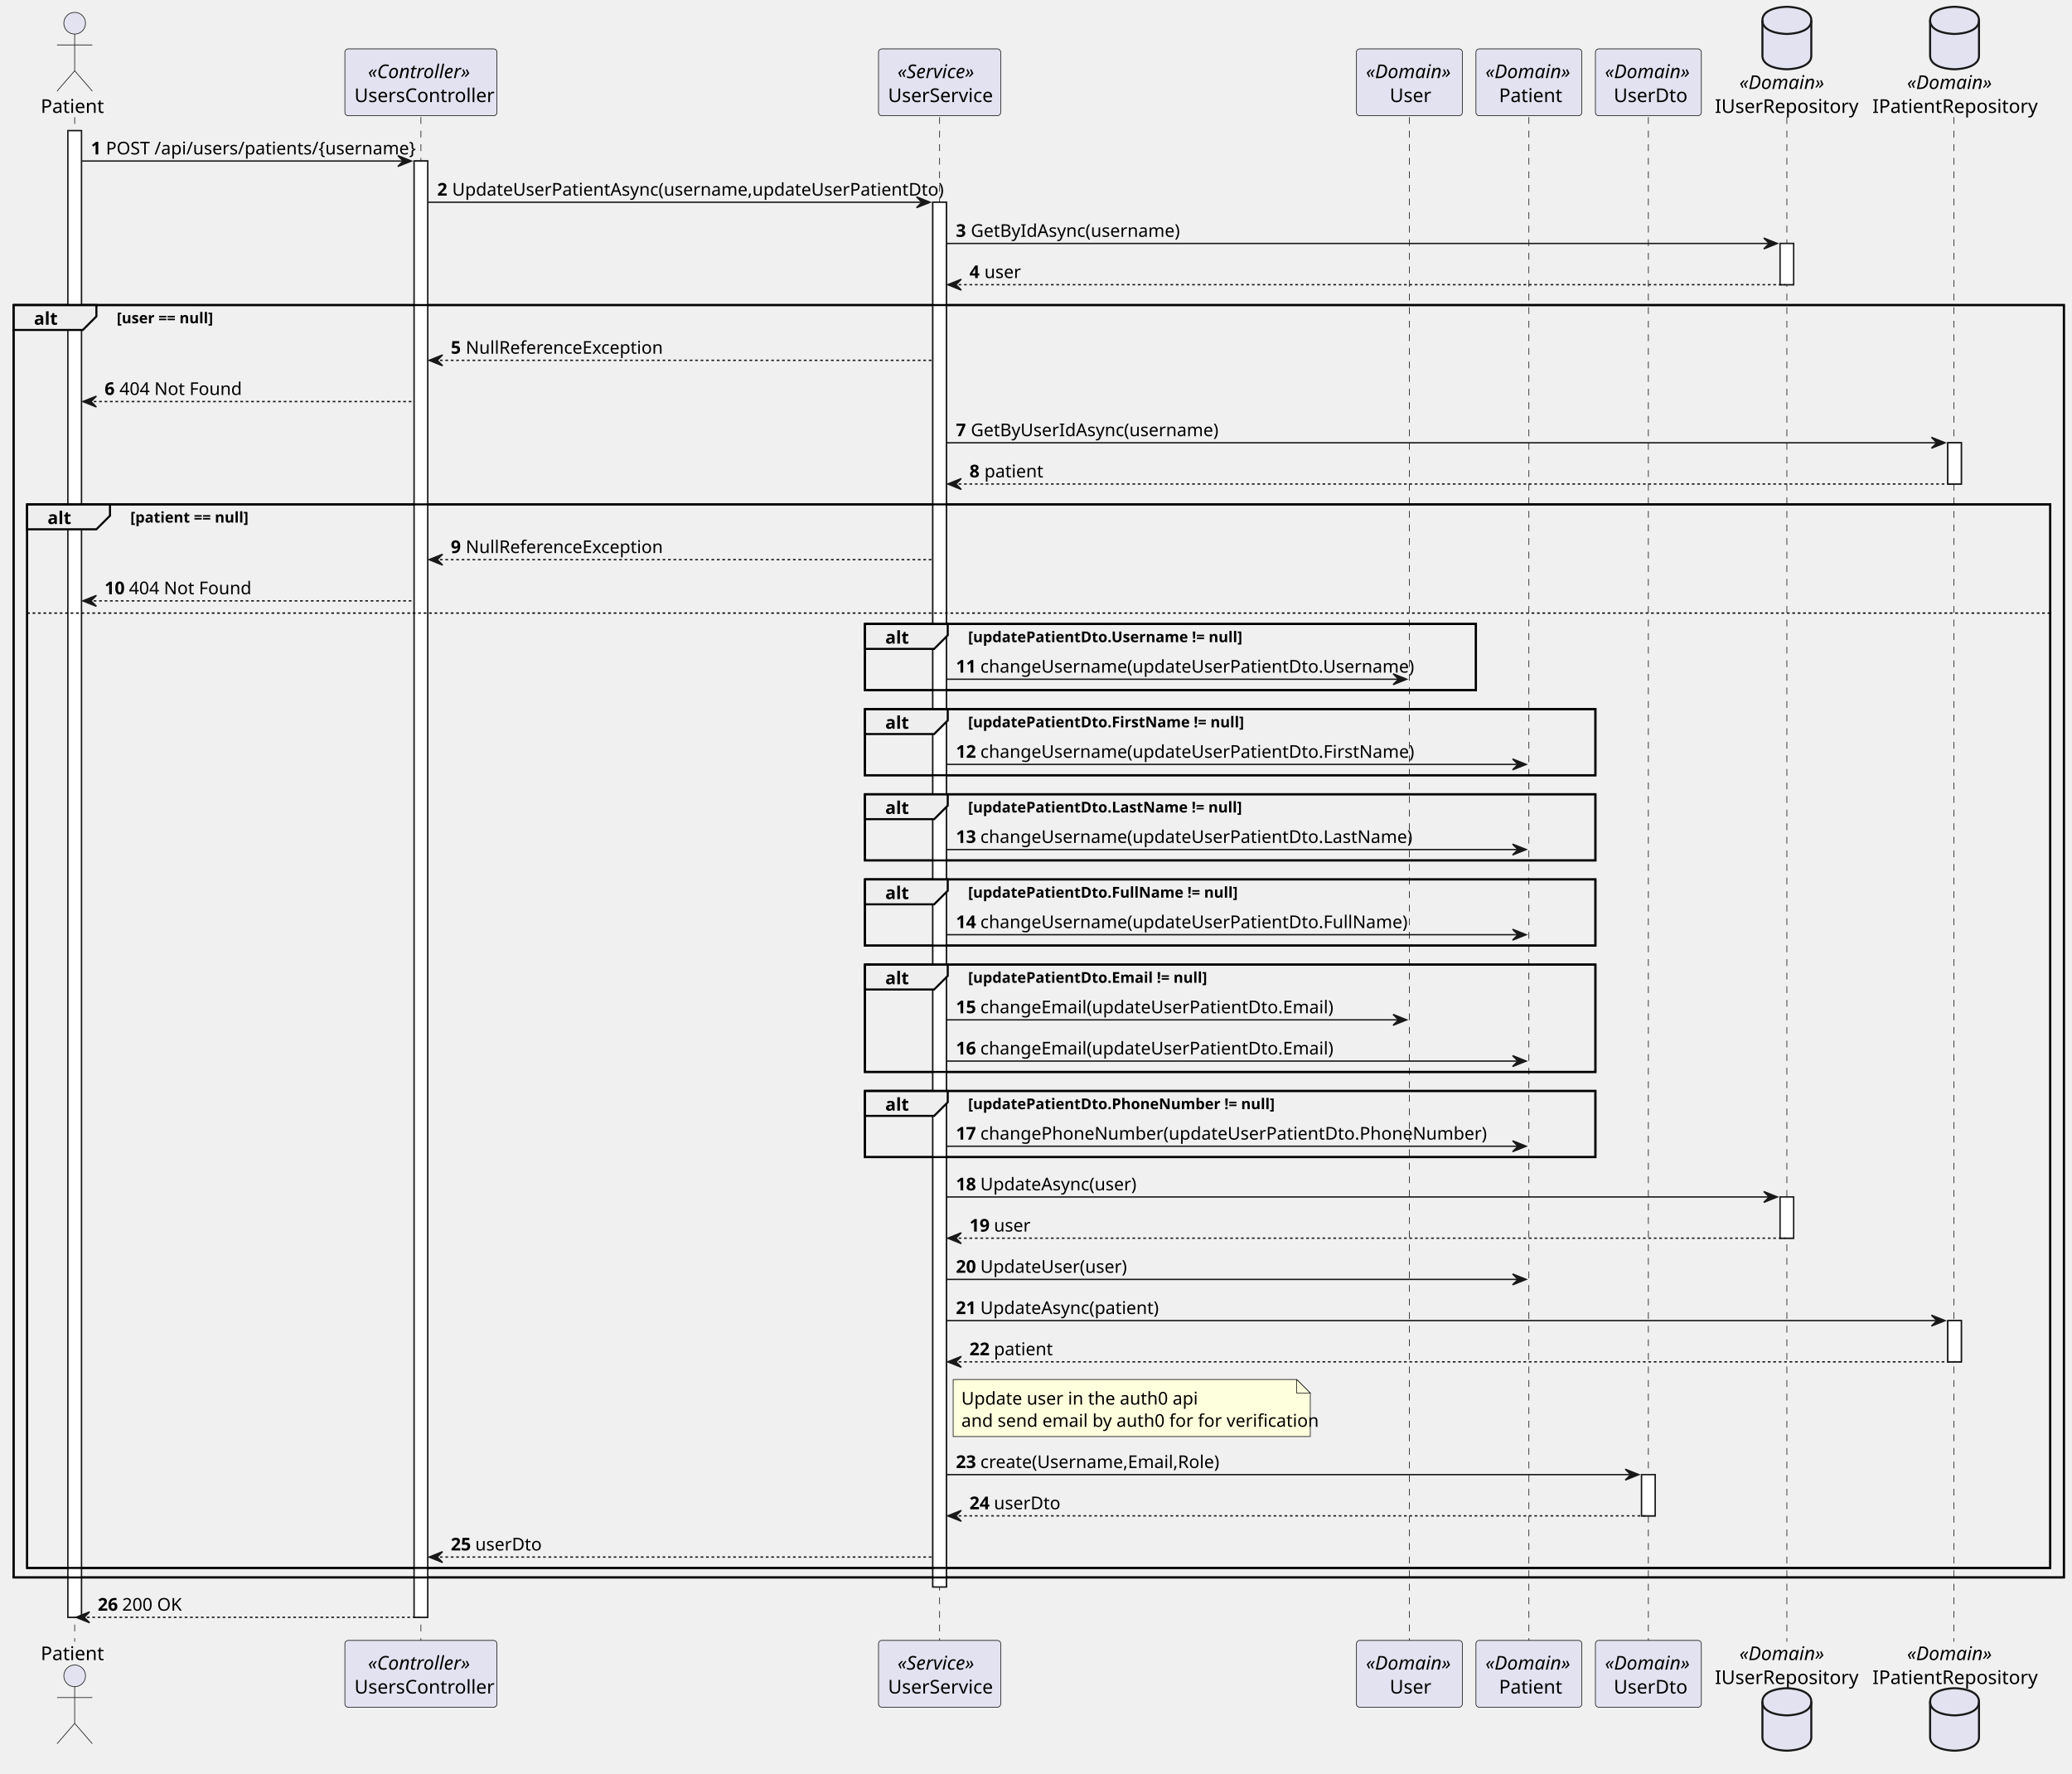
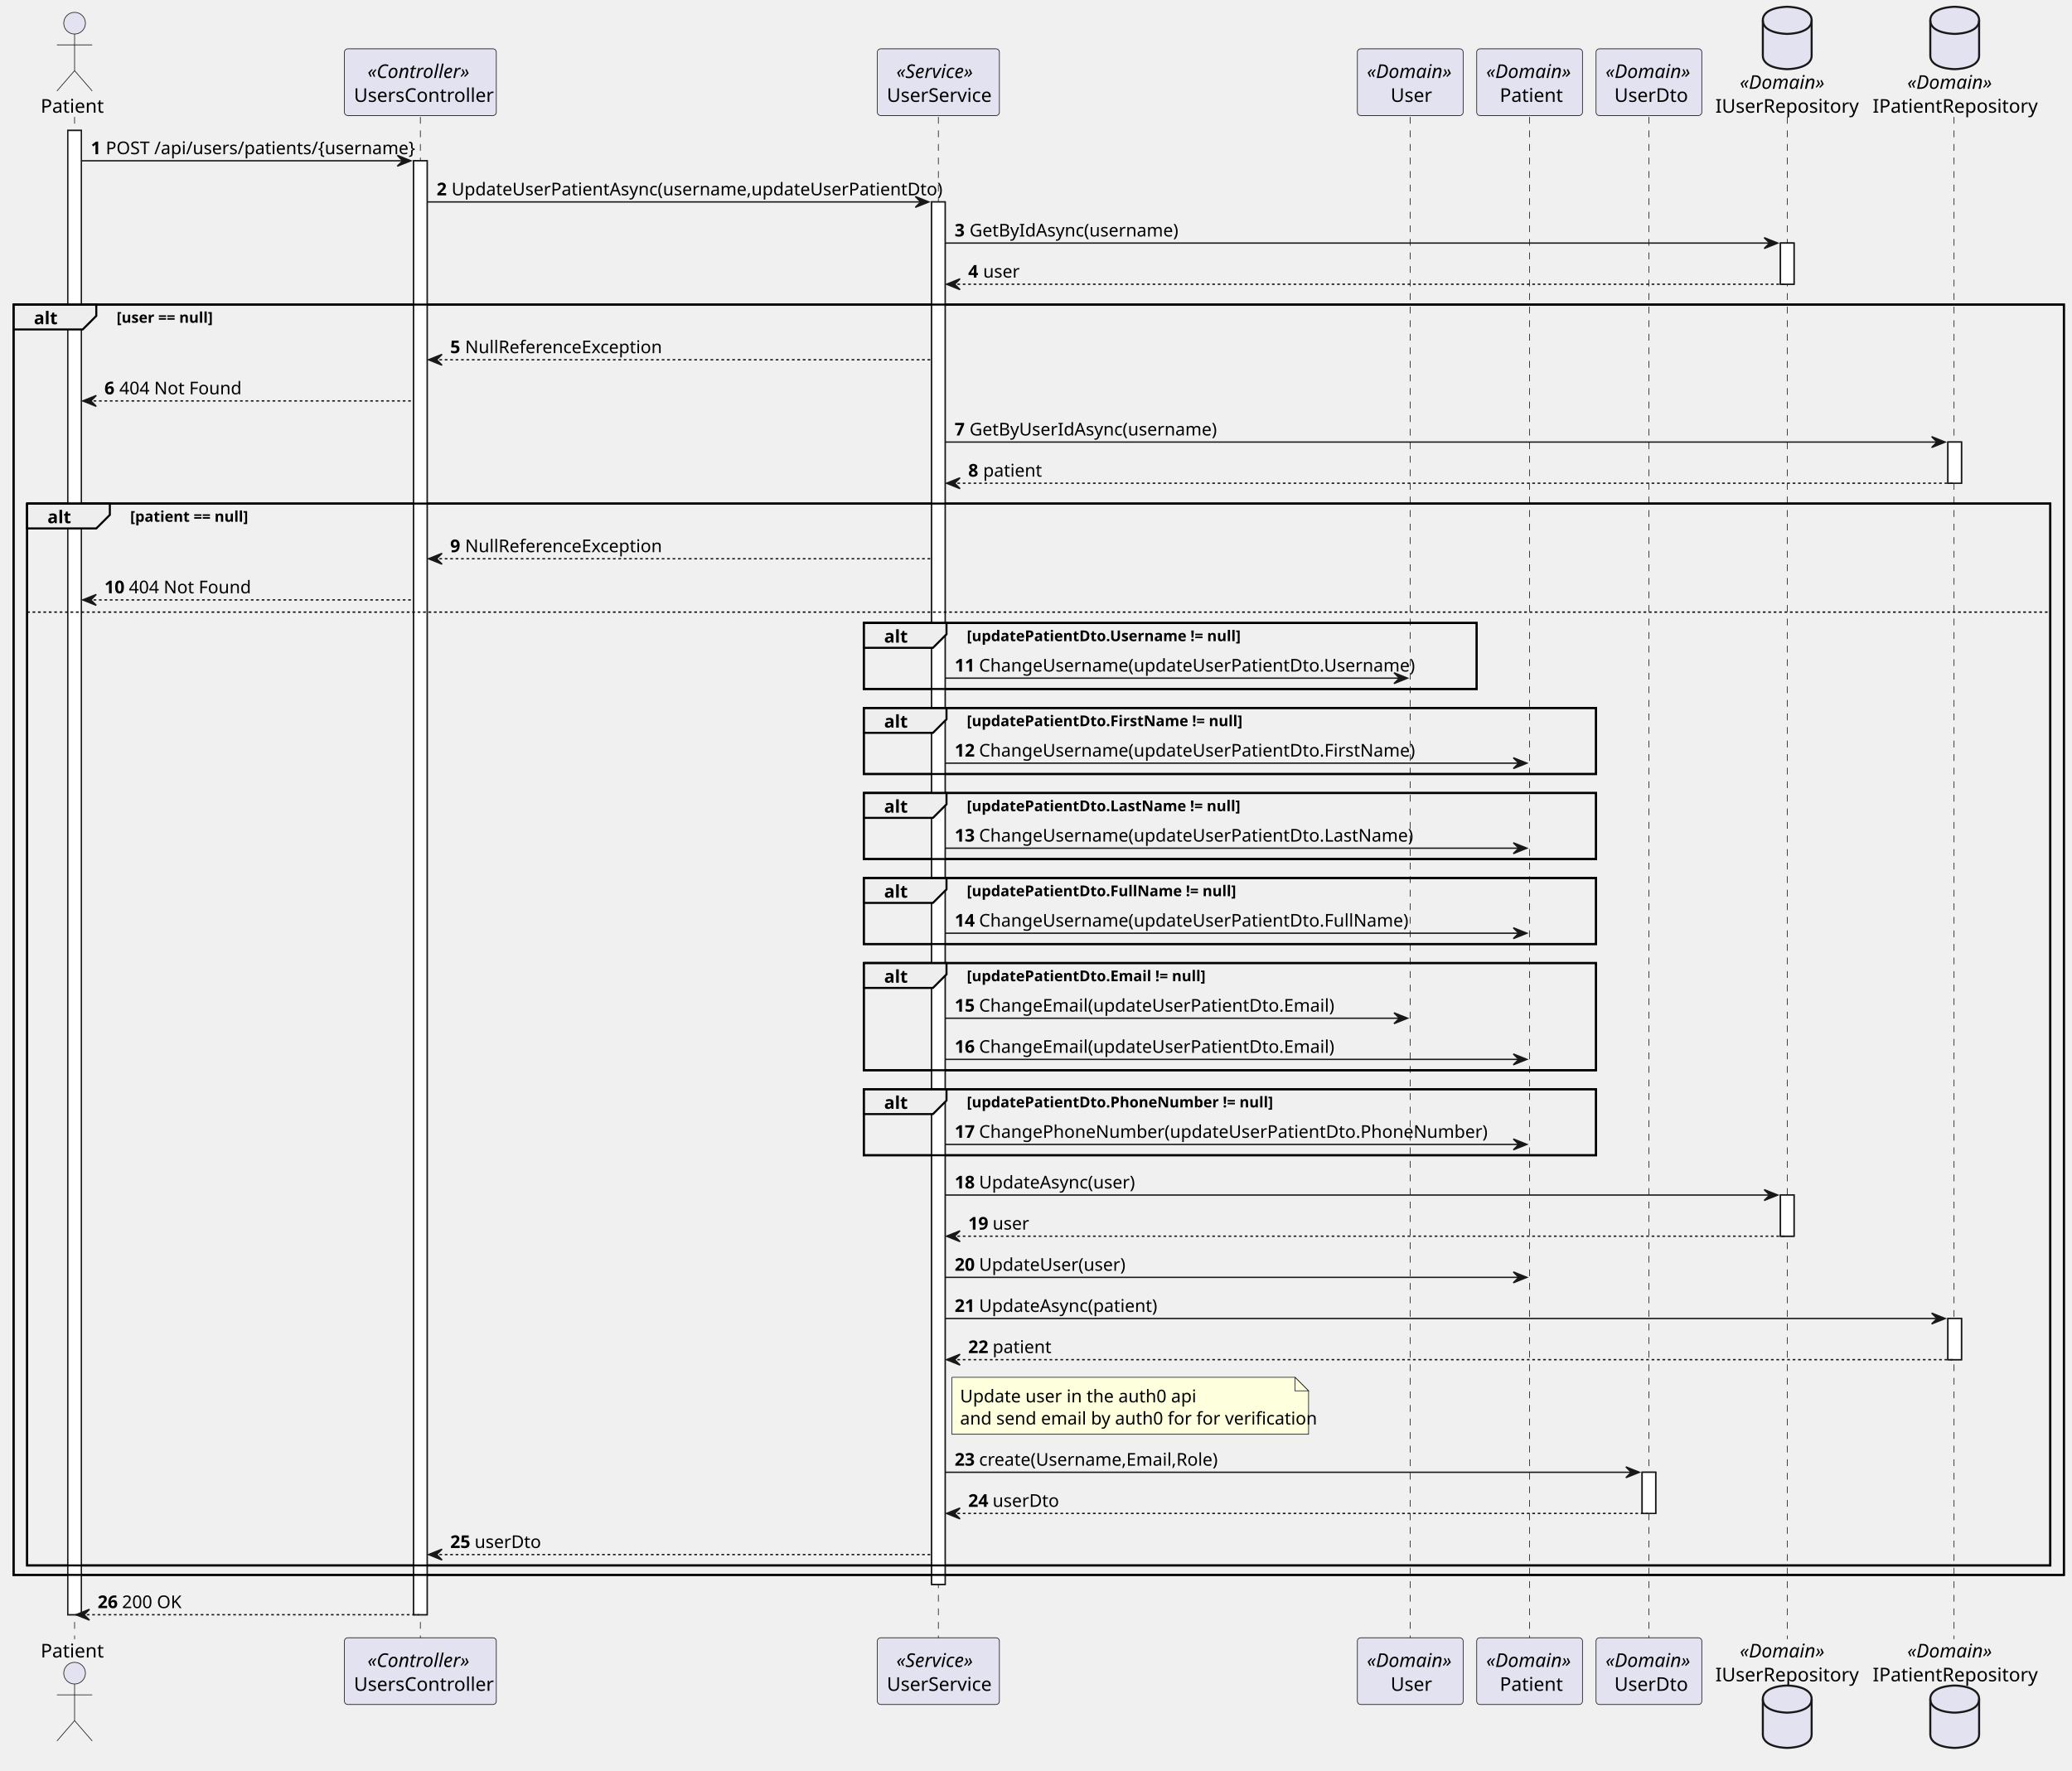
- <svg xmlns="http://www.w3.org/2000/svg" contentStyleType="text/css" height="1306px" preserveAspectRatio="none" style="width:1526px;height:1306px;background:#FFFFFF;" version="1.1" viewBox="0 0 1526 1306" width="1526px" zoomAndPan="magnify">
+ <svg xmlns="http://www.w3.org/2000/svg" contentStyleType="text/css" height="1306px" preserveAspectRatio="none" style="width:1528px;height:1306px;background:#FFFFFF;" version="1.1" viewBox="0 0 1528 1306" width="1528px" zoomAndPan="magnify">
  <defs />
  <g>
    <rect fill="#FFFFFF" height="1094.656" style="stroke:#181818;stroke-width:1.0;" width="10" x="50" y="96.219" />
    <rect fill="#FFFFFF" height="1072.305" style="stroke:#181818;stroke-width:1.0;" width="10" x="305" y="118.57" />
    <rect fill="#FFFFFF" height="1019.602" style="stroke:#181818;stroke-width:1.0;" width="10" x="687" y="148.922" />
-     <rect fill="#FFFFFF" height="30.352" style="stroke:#181818;stroke-width:1.0;" width="10" x="1209" y="1085.82" />
-     <rect fill="#FFFFFF" height="30.352" style="stroke:#181818;stroke-width:1.0;" width="10" x="1311" y="179.273" />
-     <rect fill="#FFFFFF" height="30.352" style="stroke:#181818;stroke-width:1.0;" width="10" x="1311" y="881.359" />
-     <rect fill="#FFFFFF" height="30.352" style="stroke:#181818;stroke-width:1.0;" width="10" x="1434.5" y="326.031" />
-     <rect fill="#FFFFFF" height="30.352" style="stroke:#181818;stroke-width:1.0;" width="10" x="1434.5" y="972.414" />
-     <rect fill="none" height="936.898" style="stroke:#000000;stroke-width:1.5;" width="1510" x="10" y="224.625" />
-     <rect fill="none" height="783.141" style="stroke:#000000;stroke-width:1.5;" width="1490" x="20" y="371.383" />
-     <rect fill="none" height="48.703" style="stroke:#000000;stroke-width:1.5;" width="450" x="637" y="459.438" />
-     <rect fill="none" height="48.703" style="stroke:#000000;stroke-width:1.5;" width="538" x="637" y="522.141" />
-     <rect fill="none" height="48.703" style="stroke:#000000;stroke-width:1.5;" width="538" x="637" y="584.844" />
-     <rect fill="none" height="48.703" style="stroke:#000000;stroke-width:1.5;" width="538" x="637" y="647.547" />
-     <rect fill="none" height="79.055" style="stroke:#000000;stroke-width:1.5;" width="538" x="637" y="710.25" />
-     <rect fill="none" height="48.703" style="stroke:#000000;stroke-width:1.5;" width="538" x="637" y="803.305" />
+     <rect fill="#FFFFFF" height="30.352" style="stroke:#181818;stroke-width:1.0;" width="10" x="1211" y="1085.82" />
+     <rect fill="#FFFFFF" height="30.352" style="stroke:#181818;stroke-width:1.0;" width="10" x="1313" y="179.273" />
+     <rect fill="#FFFFFF" height="30.352" style="stroke:#181818;stroke-width:1.0;" width="10" x="1313" y="881.359" />
+     <rect fill="#FFFFFF" height="30.352" style="stroke:#181818;stroke-width:1.0;" width="10" x="1436.5" y="326.031" />
+     <rect fill="#FFFFFF" height="30.352" style="stroke:#181818;stroke-width:1.0;" width="10" x="1436.5" y="972.414" />
+     <rect fill="none" height="936.898" style="stroke:#000000;stroke-width:1.5;" width="1512" x="10" y="224.625" />
+     <rect fill="none" height="783.141" style="stroke:#000000;stroke-width:1.5;" width="1492" x="20" y="371.383" />
+     <rect fill="none" height="48.703" style="stroke:#000000;stroke-width:1.5;" width="452" x="637" y="459.438" />
+     <rect fill="none" height="48.703" style="stroke:#000000;stroke-width:1.5;" width="540" x="637" y="522.141" />
+     <rect fill="none" height="48.703" style="stroke:#000000;stroke-width:1.5;" width="540" x="637" y="584.844" />
+     <rect fill="none" height="48.703" style="stroke:#000000;stroke-width:1.5;" width="540" x="637" y="647.547" />
+     <rect fill="none" height="79.055" style="stroke:#000000;stroke-width:1.5;" width="540" x="637" y="710.25" />
+     <rect fill="none" height="48.703" style="stroke:#000000;stroke-width:1.5;" width="540" x="637" y="803.305" />
    <line style="stroke:#181818;stroke-width:0.5;stroke-dasharray:5.0,5.0;" x1="55" x2="55" y1="86.219" y2="1208.875" />
    <line style="stroke:#181818;stroke-width:0.5;stroke-dasharray:5.0,5.0;" x1="310" x2="310" y1="86.219" y2="1208.875" />
    <line style="stroke:#181818;stroke-width:0.5;stroke-dasharray:5.0,5.0;" x1="692" x2="692" y1="86.219" y2="1208.875" />
-     <line style="stroke:#181818;stroke-width:0.5;stroke-dasharray:5.0,5.0;" x1="1038" x2="1038" y1="86.219" y2="1208.875" />
-     <line style="stroke:#181818;stroke-width:0.5;stroke-dasharray:5.0,5.0;" x1="1126" x2="1126" y1="86.219" y2="1208.875" />
-     <line style="stroke:#181818;stroke-width:0.5;stroke-dasharray:5.0,5.0;" x1="1214" x2="1214" y1="86.219" y2="1208.875" />
-     <line style="stroke:#181818;stroke-width:0.5;stroke-dasharray:5.0,5.0;" x1="1316" x2="1316" y1="86.219" y2="1208.875" />
-     <line style="stroke:#181818;stroke-width:0.5;stroke-dasharray:5.0,5.0;" x1="1439" x2="1439" y1="86.219" y2="1208.875" />
+     <line style="stroke:#181818;stroke-width:0.5;stroke-dasharray:5.0,5.0;" x1="1040" x2="1040" y1="86.219" y2="1208.875" />
+     <line style="stroke:#181818;stroke-width:0.5;stroke-dasharray:5.0,5.0;" x1="1128" x2="1128" y1="86.219" y2="1208.875" />
+     <line style="stroke:#181818;stroke-width:0.5;stroke-dasharray:5.0,5.0;" x1="1216" x2="1216" y1="86.219" y2="1208.875" />
+     <line style="stroke:#181818;stroke-width:0.5;stroke-dasharray:5.0,5.0;" x1="1318" x2="1318" y1="86.219" y2="1208.875" />
+     <line style="stroke:#181818;stroke-width:0.5;stroke-dasharray:5.0,5.0;" x1="1441" x2="1441" y1="86.219" y2="1208.875" />
    <text fill="#000000" font-family="sans-serif" font-size="14" lengthAdjust="spacing" textLength="44" x="30" y="83.143">Patient</text>
    <ellipse cx="55" cy="17.109" fill="#E2E2F0" rx="8" ry="8" style="stroke:#181818;stroke-width:0.5;" />
    <path d="M55,25.109 L55,52.109 M42,33.109 L68,33.109 M55,52.109 L42,67.109 M55,52.109 L68,67.109 " fill="none" style="stroke:#181818;stroke-width:0.5;" />
    <text fill="#000000" font-family="sans-serif" font-size="14" lengthAdjust="spacing" textLength="44" x="30" y="1222.408">Patient</text>
    <ellipse cx="55" cy="1233.984" fill="#E2E2F0" rx="8" ry="8" style="stroke:#181818;stroke-width:0.5;" />
    <path d="M55,1241.984 L55,1268.984 M42,1249.984 L68,1249.984 M55,1268.984 L42,1283.984 M55,1268.984 L68,1283.984 " fill="none" style="stroke:#181818;stroke-width:0.5;" />
    <rect fill="#E2E2F0" height="49.219" rx="2.5" ry="2.5" style="stroke:#181818;stroke-width:0.5;" width="112" x="254" y="36" />
    <text fill="#000000" font-family="sans-serif" font-size="14" font-style="italic" lengthAdjust="spacing" textLength="78" x="271" y="57.533">«Controller»</text>
    <text fill="#000000" font-family="sans-serif" font-size="14" lengthAdjust="spacing" textLength="98" x="261" y="75.143">UsersController</text>
    <rect fill="#E2E2F0" height="49.219" rx="2.5" ry="2.5" style="stroke:#181818;stroke-width:0.5;" width="112" x="254" y="1207.875" />
    <text fill="#000000" font-family="sans-serif" font-size="14" font-style="italic" lengthAdjust="spacing" textLength="78" x="271" y="1229.408">«Controller»</text>
    <text fill="#000000" font-family="sans-serif" font-size="14" lengthAdjust="spacing" textLength="98" x="261" y="1247.018">UsersController</text>
    <rect fill="#E2E2F0" height="49.219" rx="2.5" ry="2.5" style="stroke:#181818;stroke-width:0.5;" width="90" x="647" y="36" />
    <text fill="#000000" font-family="sans-serif" font-size="14" font-style="italic" lengthAdjust="spacing" textLength="62" x="661" y="57.533">«Service»</text>
    <text fill="#000000" font-family="sans-serif" font-size="14" lengthAdjust="spacing" textLength="76" x="654" y="75.143">UserService</text>
    <rect fill="#E2E2F0" height="49.219" rx="2.5" ry="2.5" style="stroke:#181818;stroke-width:0.5;" width="90" x="647" y="1207.875" />
    <text fill="#000000" font-family="sans-serif" font-size="14" font-style="italic" lengthAdjust="spacing" textLength="62" x="661" y="1229.408">«Service»</text>
    <text fill="#000000" font-family="sans-serif" font-size="14" lengthAdjust="spacing" textLength="76" x="654" y="1247.018">UserService</text>
-     <rect fill="#E2E2F0" height="49.219" rx="2.5" ry="2.5" style="stroke:#181818;stroke-width:0.5;" width="78" x="999" y="36" />
-     <text fill="#000000" font-family="sans-serif" font-size="14" font-style="italic" lengthAdjust="spacing" textLength="64" x="1006" y="57.533">«Domain»</text>
-     <text fill="#000000" font-family="sans-serif" font-size="14" lengthAdjust="spacing" textLength="29" x="1023.5" y="75.143">User</text>
-     <rect fill="#E2E2F0" height="49.219" rx="2.5" ry="2.5" style="stroke:#181818;stroke-width:0.5;" width="78" x="999" y="1207.875" />
-     <text fill="#000000" font-family="sans-serif" font-size="14" font-style="italic" lengthAdjust="spacing" textLength="64" x="1006" y="1229.408">«Domain»</text>
-     <text fill="#000000" font-family="sans-serif" font-size="14" lengthAdjust="spacing" textLength="29" x="1023.5" y="1247.018">User</text>
-     <rect fill="#E2E2F0" height="49.219" rx="2.5" ry="2.5" style="stroke:#181818;stroke-width:0.5;" width="78" x="1087" y="36" />
-     <text fill="#000000" font-family="sans-serif" font-size="14" font-style="italic" lengthAdjust="spacing" textLength="64" x="1094" y="57.533">«Domain»</text>
-     <text fill="#000000" font-family="sans-serif" font-size="14" lengthAdjust="spacing" textLength="44" x="1104" y="75.143">Patient</text>
-     <rect fill="#E2E2F0" height="49.219" rx="2.5" ry="2.5" style="stroke:#181818;stroke-width:0.5;" width="78" x="1087" y="1207.875" />
-     <text fill="#000000" font-family="sans-serif" font-size="14" font-style="italic" lengthAdjust="spacing" textLength="64" x="1094" y="1229.408">«Domain»</text>
-     <text fill="#000000" font-family="sans-serif" font-size="14" lengthAdjust="spacing" textLength="44" x="1104" y="1247.018">Patient</text>
-     <rect fill="#E2E2F0" height="49.219" rx="2.5" ry="2.5" style="stroke:#181818;stroke-width:0.5;" width="78" x="1175" y="36" />
-     <text fill="#000000" font-family="sans-serif" font-size="14" font-style="italic" lengthAdjust="spacing" textLength="64" x="1182" y="57.533">«Domain»</text>
-     <text fill="#000000" font-family="sans-serif" font-size="14" lengthAdjust="spacing" textLength="51" x="1188.5" y="75.143">UserDto</text>
-     <rect fill="#E2E2F0" height="49.219" rx="2.5" ry="2.5" style="stroke:#181818;stroke-width:0.5;" width="78" x="1175" y="1207.875" />
-     <text fill="#000000" font-family="sans-serif" font-size="14" font-style="italic" lengthAdjust="spacing" textLength="64" x="1182" y="1229.408">«Domain»</text>
-     <text fill="#000000" font-family="sans-serif" font-size="14" lengthAdjust="spacing" textLength="51" x="1188.5" y="1247.018">UserDto</text>
-     <text fill="#000000" font-family="sans-serif" font-size="14" font-style="italic" lengthAdjust="spacing" textLength="64" x="1281" y="65.533">«Domain»</text>
-     <text fill="#000000" font-family="sans-serif" font-size="14" lengthAdjust="spacing" textLength="100" x="1263" y="83.143">IUserRepository</text>
-     <path d="M1298,15 C1298,5 1316,5 1316,5 C1316,5 1334,5 1334,15 L1334,41 C1334,51 1316,51 1316,51 C1316,51 1298,51 1298,41 L1298,15 " fill="#E2E2F0" style="stroke:#181818;stroke-width:1.5;" />
-     <path d="M1298,15 C1298,25 1316,25 1316,25 C1316,25 1334,25 1334,15 " fill="none" style="stroke:#181818;stroke-width:1.5;" />
-     <text fill="#000000" font-family="sans-serif" font-size="14" font-style="italic" lengthAdjust="spacing" textLength="64" x="1281" y="1222.408">«Domain»</text>
-     <text fill="#000000" font-family="sans-serif" font-size="14" lengthAdjust="spacing" textLength="100" x="1263" y="1240.018">IUserRepository</text>
-     <path d="M1298,1253.094 C1298,1243.094 1316,1243.094 1316,1243.094 C1316,1243.094 1334,1243.094 1334,1253.094 L1334,1279.094 C1334,1289.094 1316,1289.094 1316,1289.094 C1316,1289.094 1298,1289.094 1298,1279.094 L1298,1253.094 " fill="#E2E2F0" style="stroke:#181818;stroke-width:1.5;" />
-     <path d="M1298,1253.094 C1298,1263.094 1316,1263.094 1316,1263.094 C1316,1263.094 1334,1263.094 1334,1253.094 " fill="none" style="stroke:#181818;stroke-width:1.5;" />
-     <text fill="#000000" font-family="sans-serif" font-size="14" font-style="italic" lengthAdjust="spacing" textLength="64" x="1404.5" y="65.533">«Domain»</text>
-     <text fill="#000000" font-family="sans-serif" font-size="14" lengthAdjust="spacing" textLength="115" x="1379" y="83.143">IPatientRepository</text>
-     <path d="M1421.5,15 C1421.5,5 1439.5,5 1439.5,5 C1439.5,5 1457.5,5 1457.5,15 L1457.5,41 C1457.5,51 1439.5,51 1439.5,51 C1439.5,51 1421.5,51 1421.5,41 L1421.5,15 " fill="#E2E2F0" style="stroke:#181818;stroke-width:1.5;" />
-     <path d="M1421.5,15 C1421.5,25 1439.5,25 1439.5,25 C1439.5,25 1457.5,25 1457.5,15 " fill="none" style="stroke:#181818;stroke-width:1.5;" />
-     <text fill="#000000" font-family="sans-serif" font-size="14" font-style="italic" lengthAdjust="spacing" textLength="64" x="1404.5" y="1222.408">«Domain»</text>
-     <text fill="#000000" font-family="sans-serif" font-size="14" lengthAdjust="spacing" textLength="115" x="1379" y="1240.018">IPatientRepository</text>
-     <path d="M1421.5,1253.094 C1421.5,1243.094 1439.5,1243.094 1439.5,1243.094 C1439.5,1243.094 1457.5,1243.094 1457.5,1253.094 L1457.5,1279.094 C1457.5,1289.094 1439.5,1289.094 1439.5,1289.094 C1439.5,1289.094 1421.5,1289.094 1421.5,1279.094 L1421.5,1253.094 " fill="#E2E2F0" style="stroke:#181818;stroke-width:1.5;" />
-     <path d="M1421.5,1253.094 C1421.5,1263.094 1439.5,1263.094 1439.5,1263.094 C1439.5,1263.094 1457.5,1263.094 1457.5,1253.094 " fill="none" style="stroke:#181818;stroke-width:1.5;" />
+     <rect fill="#E2E2F0" height="49.219" rx="2.5" ry="2.5" style="stroke:#181818;stroke-width:0.5;" width="78" x="1001" y="36" />
+     <text fill="#000000" font-family="sans-serif" font-size="14" font-style="italic" lengthAdjust="spacing" textLength="64" x="1008" y="57.533">«Domain»</text>
+     <text fill="#000000" font-family="sans-serif" font-size="14" lengthAdjust="spacing" textLength="29" x="1025.5" y="75.143">User</text>
+     <rect fill="#E2E2F0" height="49.219" rx="2.5" ry="2.5" style="stroke:#181818;stroke-width:0.5;" width="78" x="1001" y="1207.875" />
+     <text fill="#000000" font-family="sans-serif" font-size="14" font-style="italic" lengthAdjust="spacing" textLength="64" x="1008" y="1229.408">«Domain»</text>
+     <text fill="#000000" font-family="sans-serif" font-size="14" lengthAdjust="spacing" textLength="29" x="1025.5" y="1247.018">User</text>
+     <rect fill="#E2E2F0" height="49.219" rx="2.5" ry="2.5" style="stroke:#181818;stroke-width:0.5;" width="78" x="1089" y="36" />
+     <text fill="#000000" font-family="sans-serif" font-size="14" font-style="italic" lengthAdjust="spacing" textLength="64" x="1096" y="57.533">«Domain»</text>
+     <text fill="#000000" font-family="sans-serif" font-size="14" lengthAdjust="spacing" textLength="44" x="1106" y="75.143">Patient</text>
+     <rect fill="#E2E2F0" height="49.219" rx="2.5" ry="2.5" style="stroke:#181818;stroke-width:0.5;" width="78" x="1089" y="1207.875" />
+     <text fill="#000000" font-family="sans-serif" font-size="14" font-style="italic" lengthAdjust="spacing" textLength="64" x="1096" y="1229.408">«Domain»</text>
+     <text fill="#000000" font-family="sans-serif" font-size="14" lengthAdjust="spacing" textLength="44" x="1106" y="1247.018">Patient</text>
+     <rect fill="#E2E2F0" height="49.219" rx="2.5" ry="2.5" style="stroke:#181818;stroke-width:0.5;" width="78" x="1177" y="36" />
+     <text fill="#000000" font-family="sans-serif" font-size="14" font-style="italic" lengthAdjust="spacing" textLength="64" x="1184" y="57.533">«Domain»</text>
+     <text fill="#000000" font-family="sans-serif" font-size="14" lengthAdjust="spacing" textLength="51" x="1190.5" y="75.143">UserDto</text>
+     <rect fill="#E2E2F0" height="49.219" rx="2.5" ry="2.5" style="stroke:#181818;stroke-width:0.5;" width="78" x="1177" y="1207.875" />
+     <text fill="#000000" font-family="sans-serif" font-size="14" font-style="italic" lengthAdjust="spacing" textLength="64" x="1184" y="1229.408">«Domain»</text>
+     <text fill="#000000" font-family="sans-serif" font-size="14" lengthAdjust="spacing" textLength="51" x="1190.5" y="1247.018">UserDto</text>
+     <text fill="#000000" font-family="sans-serif" font-size="14" font-style="italic" lengthAdjust="spacing" textLength="64" x="1283" y="65.533">«Domain»</text>
+     <text fill="#000000" font-family="sans-serif" font-size="14" lengthAdjust="spacing" textLength="100" x="1265" y="83.143">IUserRepository</text>
+     <path d="M1300,15 C1300,5 1318,5 1318,5 C1318,5 1336,5 1336,15 L1336,41 C1336,51 1318,51 1318,51 C1318,51 1300,51 1300,41 L1300,15 " fill="#E2E2F0" style="stroke:#181818;stroke-width:1.5;" />
+     <path d="M1300,15 C1300,25 1318,25 1318,25 C1318,25 1336,25 1336,15 " fill="none" style="stroke:#181818;stroke-width:1.5;" />
+     <text fill="#000000" font-family="sans-serif" font-size="14" font-style="italic" lengthAdjust="spacing" textLength="64" x="1283" y="1222.408">«Domain»</text>
+     <text fill="#000000" font-family="sans-serif" font-size="14" lengthAdjust="spacing" textLength="100" x="1265" y="1240.018">IUserRepository</text>
+     <path d="M1300,1253.094 C1300,1243.094 1318,1243.094 1318,1243.094 C1318,1243.094 1336,1243.094 1336,1253.094 L1336,1279.094 C1336,1289.094 1318,1289.094 1318,1289.094 C1318,1289.094 1300,1289.094 1300,1279.094 L1300,1253.094 " fill="#E2E2F0" style="stroke:#181818;stroke-width:1.5;" />
+     <path d="M1300,1253.094 C1300,1263.094 1318,1263.094 1318,1263.094 C1318,1263.094 1336,1263.094 1336,1253.094 " fill="none" style="stroke:#181818;stroke-width:1.5;" />
+     <text fill="#000000" font-family="sans-serif" font-size="14" font-style="italic" lengthAdjust="spacing" textLength="64" x="1406.5" y="65.533">«Domain»</text>
+     <text fill="#000000" font-family="sans-serif" font-size="14" lengthAdjust="spacing" textLength="115" x="1381" y="83.143">IPatientRepository</text>
+     <path d="M1423.5,15 C1423.5,5 1441.5,5 1441.5,5 C1441.5,5 1459.5,5 1459.5,15 L1459.5,41 C1459.5,51 1441.5,51 1441.5,51 C1441.5,51 1423.5,51 1423.5,41 L1423.5,15 " fill="#E2E2F0" style="stroke:#181818;stroke-width:1.5;" />
+     <path d="M1423.5,15 C1423.5,25 1441.5,25 1441.5,25 C1441.5,25 1459.5,25 1459.5,15 " fill="none" style="stroke:#181818;stroke-width:1.5;" />
+     <text fill="#000000" font-family="sans-serif" font-size="14" font-style="italic" lengthAdjust="spacing" textLength="64" x="1406.5" y="1222.408">«Domain»</text>
+     <text fill="#000000" font-family="sans-serif" font-size="14" lengthAdjust="spacing" textLength="115" x="1381" y="1240.018">IPatientRepository</text>
+     <path d="M1423.5,1253.094 C1423.5,1243.094 1441.5,1243.094 1441.5,1243.094 C1441.5,1243.094 1459.5,1243.094 1459.5,1253.094 L1459.5,1279.094 C1459.5,1289.094 1441.5,1289.094 1441.5,1289.094 C1441.5,1289.094 1423.5,1289.094 1423.5,1279.094 L1423.5,1253.094 " fill="#E2E2F0" style="stroke:#181818;stroke-width:1.5;" />
+     <path d="M1423.5,1253.094 C1423.5,1263.094 1441.5,1263.094 1441.5,1263.094 C1441.5,1263.094 1459.5,1263.094 1459.5,1253.094 " fill="none" style="stroke:#181818;stroke-width:1.5;" />
    <rect fill="#FFFFFF" height="1094.656" style="stroke:#181818;stroke-width:1.0;" width="10" x="50" y="96.219" />
    <rect fill="#FFFFFF" height="1072.305" style="stroke:#181818;stroke-width:1.0;" width="10" x="305" y="118.57" />
    <rect fill="#FFFFFF" height="1019.602" style="stroke:#181818;stroke-width:1.0;" width="10" x="687" y="148.922" />
-     <rect fill="#FFFFFF" height="30.352" style="stroke:#181818;stroke-width:1.0;" width="10" x="1209" y="1085.82" />
-     <rect fill="#FFFFFF" height="30.352" style="stroke:#181818;stroke-width:1.0;" width="10" x="1311" y="179.273" />
-     <rect fill="#FFFFFF" height="30.352" style="stroke:#181818;stroke-width:1.0;" width="10" x="1311" y="881.359" />
-     <rect fill="#FFFFFF" height="30.352" style="stroke:#181818;stroke-width:1.0;" width="10" x="1434.5" y="326.031" />
-     <rect fill="#FFFFFF" height="30.352" style="stroke:#181818;stroke-width:1.0;" width="10" x="1434.5" y="972.414" />
+     <rect fill="#FFFFFF" height="30.352" style="stroke:#181818;stroke-width:1.0;" width="10" x="1211" y="1085.82" />
+     <rect fill="#FFFFFF" height="30.352" style="stroke:#181818;stroke-width:1.0;" width="10" x="1313" y="179.273" />
+     <rect fill="#FFFFFF" height="30.352" style="stroke:#181818;stroke-width:1.0;" width="10" x="1313" y="881.359" />
+     <rect fill="#FFFFFF" height="30.352" style="stroke:#181818;stroke-width:1.0;" width="10" x="1436.5" y="326.031" />
+     <rect fill="#FFFFFF" height="30.352" style="stroke:#181818;stroke-width:1.0;" width="10" x="1436.5" y="972.414" />
    <polygon fill="#181818" points="293,114.57,303,118.57,293,122.57,297,118.57" style="stroke:#181818;stroke-width:1.0;" />
    <line style="stroke:#181818;stroke-width:1.0;" x1="60" x2="299" y1="118.57" y2="118.57" />
    <text fill="#000000" font-family="sans-serif" font-size="13" font-weight="bold" lengthAdjust="spacing" textLength="7" x="67" y="113.714">1</text>
    <text fill="#000000" font-family="sans-serif" font-size="13" lengthAdjust="spacing" textLength="215" x="78" y="113.714">POST /api/users/patients/{username}</text>
    <polygon fill="#181818" points="675,144.922,685,148.922,675,152.922,679,148.922" style="stroke:#181818;stroke-width:1.0;" />
    <line style="stroke:#181818;stroke-width:1.0;" x1="315" x2="681" y1="148.922" y2="148.922" />
    <text fill="#000000" font-family="sans-serif" font-size="13" font-weight="bold" lengthAdjust="spacing" textLength="7" x="322" y="144.065">2</text>
    <text fill="#000000" font-family="sans-serif" font-size="13" lengthAdjust="spacing" textLength="342" x="333" y="144.065">UpdateUserPatientAsync(username,updateUserPatientDto)</text>
-     <polygon fill="#181818" points="1299,175.273,1309,179.273,1299,183.273,1303,179.273" style="stroke:#181818;stroke-width:1.0;" />
-     <line style="stroke:#181818;stroke-width:1.0;" x1="697" x2="1305" y1="179.273" y2="179.273" />
+     <polygon fill="#181818" points="1301,175.273,1311,179.273,1301,183.273,1305,179.273" style="stroke:#181818;stroke-width:1.0;" />
+     <line style="stroke:#181818;stroke-width:1.0;" x1="697" x2="1307" y1="179.273" y2="179.273" />
    <text fill="#000000" font-family="sans-serif" font-size="13" font-weight="bold" lengthAdjust="spacing" textLength="7" x="704" y="174.417">3</text>
    <text fill="#000000" font-family="sans-serif" font-size="13" lengthAdjust="spacing" textLength="149" x="715" y="174.417">GetByIdAsync(username)</text>
    <polygon fill="#181818" points="708,205.625,698,209.625,708,213.625,704,209.625" style="stroke:#181818;stroke-width:1.0;" />
-     <line style="stroke:#181818;stroke-width:1.0;stroke-dasharray:2.0,2.0;" x1="702" x2="1315" y1="209.625" y2="209.625" />
+     <line style="stroke:#181818;stroke-width:1.0;stroke-dasharray:2.0,2.0;" x1="702" x2="1317" y1="209.625" y2="209.625" />
    <text fill="#000000" font-family="sans-serif" font-size="13" font-weight="bold" lengthAdjust="spacing" textLength="7" x="714" y="204.769">4</text>
    <text fill="#000000" font-family="sans-serif" font-size="13" lengthAdjust="spacing" textLength="25" x="725" y="204.769">user</text>
    <path d="M10,224.625 L71,224.625 L71,232.977 L61,242.977 L10,242.977 L10,224.625 " fill="#EEEEEE" style="stroke:#000000;stroke-width:1.5;" />
-     <rect fill="none" height="936.898" style="stroke:#000000;stroke-width:1.5;" width="1510" x="10" y="224.625" />
+     <rect fill="none" height="936.898" style="stroke:#000000;stroke-width:1.5;" width="1512" x="10" y="224.625" />
    <text fill="#000000" font-family="sans-serif" font-size="13" font-weight="bold" lengthAdjust="spacing" textLength="16" x="25" y="239.12">alt</text>
    <text fill="#000000" font-family="sans-serif" font-size="11" font-weight="bold" lengthAdjust="spacing" textLength="72" x="86" y="238.044">[user == null]</text>
    <polygon fill="#181818" points="326,261.328,316,265.328,326,269.328,322,265.328" style="stroke:#181818;stroke-width:1.0;" />
    <line style="stroke:#181818;stroke-width:1.0;stroke-dasharray:2.0,2.0;" x1="320" x2="686" y1="265.328" y2="265.328" />
    <text fill="#000000" font-family="sans-serif" font-size="13" font-weight="bold" lengthAdjust="spacing" textLength="7" x="332" y="260.472">5</text>
    <text fill="#000000" font-family="sans-serif" font-size="13" lengthAdjust="spacing" textLength="138" x="343" y="260.472">NullReferenceException</text>
    <polygon fill="#181818" points="71,291.68,61,295.68,71,299.68,67,295.68" style="stroke:#181818;stroke-width:1.0;" />
    <line style="stroke:#181818;stroke-width:1.0;stroke-dasharray:2.0,2.0;" x1="65" x2="304" y1="295.68" y2="295.68" />
    <text fill="#000000" font-family="sans-serif" font-size="13" font-weight="bold" lengthAdjust="spacing" textLength="7" x="77" y="290.823">6</text>
    <text fill="#000000" font-family="sans-serif" font-size="13" lengthAdjust="spacing" textLength="85" x="88" y="290.823">404 Not Found</text>
-     <polygon fill="#181818" points="1422.5,322.031,1432.5,326.031,1422.5,330.031,1426.5,326.031" style="stroke:#181818;stroke-width:1.0;" />
-     <line style="stroke:#181818;stroke-width:1.0;" x1="697" x2="1428.5" y1="326.031" y2="326.031" />
+     <polygon fill="#181818" points="1424.5,322.031,1434.5,326.031,1424.5,330.031,1428.5,326.031" style="stroke:#181818;stroke-width:1.0;" />
+     <line style="stroke:#181818;stroke-width:1.0;" x1="697" x2="1430.5" y1="326.031" y2="326.031" />
    <text fill="#000000" font-family="sans-serif" font-size="13" font-weight="bold" lengthAdjust="spacing" textLength="7" x="704" y="321.175">7</text>
    <text fill="#000000" font-family="sans-serif" font-size="13" lengthAdjust="spacing" textLength="176" x="715" y="321.175">GetByUserIdAsync(username)</text>
    <polygon fill="#181818" points="708,352.383,698,356.383,708,360.383,704,356.383" style="stroke:#181818;stroke-width:1.0;" />
-     <line style="stroke:#181818;stroke-width:1.0;stroke-dasharray:2.0,2.0;" x1="702" x2="1438.5" y1="356.383" y2="356.383" />
+     <line style="stroke:#181818;stroke-width:1.0;stroke-dasharray:2.0,2.0;" x1="702" x2="1440.5" y1="356.383" y2="356.383" />
    <text fill="#000000" font-family="sans-serif" font-size="13" font-weight="bold" lengthAdjust="spacing" textLength="7" x="714" y="351.526">8</text>
    <text fill="#000000" font-family="sans-serif" font-size="13" lengthAdjust="spacing" textLength="39" x="725" y="351.526">patient</text>
    <path d="M20,371.383 L81,371.383 L81,379.734 L71,389.734 L20,389.734 L20,371.383 " fill="#EEEEEE" style="stroke:#000000;stroke-width:1.5;" />
-     <rect fill="none" height="783.141" style="stroke:#000000;stroke-width:1.5;" width="1490" x="20" y="371.383" />
+     <rect fill="none" height="783.141" style="stroke:#000000;stroke-width:1.5;" width="1492" x="20" y="371.383" />
    <text fill="#000000" font-family="sans-serif" font-size="13" font-weight="bold" lengthAdjust="spacing" textLength="16" x="35" y="385.878">alt</text>
    <text fill="#000000" font-family="sans-serif" font-size="11" font-weight="bold" lengthAdjust="spacing" textLength="84" x="96" y="384.802">[patient == null]</text>
    <polygon fill="#181818" points="326,408.086,316,412.086,326,416.086,322,412.086" style="stroke:#181818;stroke-width:1.0;" />
    <line style="stroke:#181818;stroke-width:1.0;stroke-dasharray:2.0,2.0;" x1="320" x2="686" y1="412.086" y2="412.086" />
    <text fill="#000000" font-family="sans-serif" font-size="13" font-weight="bold" lengthAdjust="spacing" textLength="7" x="332" y="407.229">9</text>
    <text fill="#000000" font-family="sans-serif" font-size="13" lengthAdjust="spacing" textLength="138" x="343" y="407.229">NullReferenceException</text>
    <polygon fill="#181818" points="71,438.438,61,442.438,71,446.438,67,442.438" style="stroke:#181818;stroke-width:1.0;" />
    <line style="stroke:#181818;stroke-width:1.0;stroke-dasharray:2.0,2.0;" x1="65" x2="304" y1="442.438" y2="442.438" />
    <text fill="#000000" font-family="sans-serif" font-size="13" font-weight="bold" lengthAdjust="spacing" textLength="14" x="77" y="437.581">10</text>
    <text fill="#000000" font-family="sans-serif" font-size="13" lengthAdjust="spacing" textLength="85" x="95" y="437.581">404 Not Found</text>
-     <line style="stroke:#000000;stroke-width:1.0;stroke-dasharray:2.0,2.0;" x1="20" x2="1510" y1="451.438" y2="451.438" />
+     <line style="stroke:#000000;stroke-width:1.0;stroke-dasharray:2.0,2.0;" x1="20" x2="1512" y1="451.438" y2="451.438" />
    <path d="M637,459.438 L698,459.438 L698,467.789 L688,477.789 L637,477.789 L637,459.438 " fill="#EEEEEE" style="stroke:#000000;stroke-width:1.5;" />
-     <rect fill="none" height="48.703" style="stroke:#000000;stroke-width:1.5;" width="450" x="637" y="459.438" />
+     <rect fill="none" height="48.703" style="stroke:#000000;stroke-width:1.5;" width="452" x="637" y="459.438" />
    <text fill="#000000" font-family="sans-serif" font-size="13" font-weight="bold" lengthAdjust="spacing" textLength="16" x="652" y="473.933">alt</text>
    <text fill="#000000" font-family="sans-serif" font-size="11" font-weight="bold" lengthAdjust="spacing" textLength="197" x="713" y="472.856">[updatePatientDto.Username != null]</text>
-     <polygon fill="#181818" points="1026,496.141,1036,500.141,1026,504.141,1030,500.141" style="stroke:#181818;stroke-width:1.0;" />
-     <line style="stroke:#181818;stroke-width:1.0;" x1="697" x2="1032" y1="500.141" y2="500.141" />
+     <polygon fill="#181818" points="1028,496.141,1038,500.141,1028,504.141,1032,500.141" style="stroke:#181818;stroke-width:1.0;" />
+     <line style="stroke:#181818;stroke-width:1.0;" x1="697" x2="1034" y1="500.141" y2="500.141" />
    <text fill="#000000" font-family="sans-serif" font-size="13" font-weight="bold" lengthAdjust="spacing" textLength="14" x="704" y="495.284">11</text>
-     <text fill="#000000" font-family="sans-serif" font-size="13" lengthAdjust="spacing" textLength="299" x="722" y="495.284">changeUsername(updateUserPatientDto.Username)</text>
+     <text fill="#000000" font-family="sans-serif" font-size="13" lengthAdjust="spacing" textLength="301" x="722" y="495.284">ChangeUsername(updateUserPatientDto.Username)</text>
    <path d="M637,522.141 L698,522.141 L698,530.492 L688,540.492 L637,540.492 L637,522.141 " fill="#EEEEEE" style="stroke:#000000;stroke-width:1.5;" />
-     <rect fill="none" height="48.703" style="stroke:#000000;stroke-width:1.5;" width="538" x="637" y="522.141" />
+     <rect fill="none" height="48.703" style="stroke:#000000;stroke-width:1.5;" width="540" x="637" y="522.141" />
    <text fill="#000000" font-family="sans-serif" font-size="13" font-weight="bold" lengthAdjust="spacing" textLength="16" x="652" y="536.636">alt</text>
    <text fill="#000000" font-family="sans-serif" font-size="11" font-weight="bold" lengthAdjust="spacing" textLength="196" x="713" y="535.56">[updatePatientDto.FirstName != null]</text>
-     <polygon fill="#181818" points="1114,558.844,1124,562.844,1114,566.844,1118,562.844" style="stroke:#181818;stroke-width:1.0;" />
-     <line style="stroke:#181818;stroke-width:1.0;" x1="697" x2="1120" y1="562.844" y2="562.844" />
+     <polygon fill="#181818" points="1116,558.844,1126,562.844,1116,566.844,1120,562.844" style="stroke:#181818;stroke-width:1.0;" />
+     <line style="stroke:#181818;stroke-width:1.0;" x1="697" x2="1122" y1="562.844" y2="562.844" />
    <text fill="#000000" font-family="sans-serif" font-size="13" font-weight="bold" lengthAdjust="spacing" textLength="14" x="704" y="557.987">12</text>
-     <text fill="#000000" font-family="sans-serif" font-size="13" lengthAdjust="spacing" textLength="300" x="722" y="557.987">changeUsername(updateUserPatientDto.FirstName)</text>
+     <text fill="#000000" font-family="sans-serif" font-size="13" lengthAdjust="spacing" textLength="302" x="722" y="557.987">ChangeUsername(updateUserPatientDto.FirstName)</text>
    <path d="M637,584.844 L698,584.844 L698,593.195 L688,603.195 L637,603.195 L637,584.844 " fill="#EEEEEE" style="stroke:#000000;stroke-width:1.5;" />
-     <rect fill="none" height="48.703" style="stroke:#000000;stroke-width:1.5;" width="538" x="637" y="584.844" />
+     <rect fill="none" height="48.703" style="stroke:#000000;stroke-width:1.5;" width="540" x="637" y="584.844" />
    <text fill="#000000" font-family="sans-serif" font-size="13" font-weight="bold" lengthAdjust="spacing" textLength="16" x="652" y="599.339">alt</text>
    <text fill="#000000" font-family="sans-serif" font-size="11" font-weight="bold" lengthAdjust="spacing" textLength="195" x="713" y="598.263">[updatePatientDto.LastName != null]</text>
-     <polygon fill="#181818" points="1114,621.547,1124,625.547,1114,629.547,1118,625.547" style="stroke:#181818;stroke-width:1.0;" />
-     <line style="stroke:#181818;stroke-width:1.0;" x1="697" x2="1120" y1="625.547" y2="625.547" />
+     <polygon fill="#181818" points="1116,621.547,1126,625.547,1116,629.547,1120,625.547" style="stroke:#181818;stroke-width:1.0;" />
+     <line style="stroke:#181818;stroke-width:1.0;" x1="697" x2="1122" y1="625.547" y2="625.547" />
    <text fill="#000000" font-family="sans-serif" font-size="13" font-weight="bold" lengthAdjust="spacing" textLength="14" x="704" y="620.69">13</text>
-     <text fill="#000000" font-family="sans-serif" font-size="13" lengthAdjust="spacing" textLength="299" x="722" y="620.69">changeUsername(updateUserPatientDto.LastName)</text>
+     <text fill="#000000" font-family="sans-serif" font-size="13" lengthAdjust="spacing" textLength="301" x="722" y="620.69">ChangeUsername(updateUserPatientDto.LastName)</text>
    <path d="M637,647.547 L698,647.547 L698,655.898 L688,665.898 L637,665.898 L637,647.547 " fill="#EEEEEE" style="stroke:#000000;stroke-width:1.5;" />
-     <rect fill="none" height="48.703" style="stroke:#000000;stroke-width:1.5;" width="538" x="637" y="647.547" />
+     <rect fill="none" height="48.703" style="stroke:#000000;stroke-width:1.5;" width="540" x="637" y="647.547" />
    <text fill="#000000" font-family="sans-serif" font-size="13" font-weight="bold" lengthAdjust="spacing" textLength="16" x="652" y="662.042">alt</text>
    <text fill="#000000" font-family="sans-serif" font-size="11" font-weight="bold" lengthAdjust="spacing" textLength="190" x="713" y="660.966">[updatePatientDto.FullName != null]</text>
-     <polygon fill="#181818" points="1114,684.25,1124,688.25,1114,692.25,1118,688.25" style="stroke:#181818;stroke-width:1.0;" />
-     <line style="stroke:#181818;stroke-width:1.0;" x1="697" x2="1120" y1="688.25" y2="688.25" />
+     <polygon fill="#181818" points="1116,684.25,1126,688.25,1116,692.25,1120,688.25" style="stroke:#181818;stroke-width:1.0;" />
+     <line style="stroke:#181818;stroke-width:1.0;" x1="697" x2="1122" y1="688.25" y2="688.25" />
    <text fill="#000000" font-family="sans-serif" font-size="13" font-weight="bold" lengthAdjust="spacing" textLength="14" x="704" y="683.394">14</text>
-     <text fill="#000000" font-family="sans-serif" font-size="13" lengthAdjust="spacing" textLength="295" x="722" y="683.394">changeUsername(updateUserPatientDto.FullName)</text>
+     <text fill="#000000" font-family="sans-serif" font-size="13" lengthAdjust="spacing" textLength="297" x="722" y="683.394">ChangeUsername(updateUserPatientDto.FullName)</text>
    <path d="M637,710.25 L698,710.25 L698,718.602 L688,728.602 L637,728.602 L637,710.25 " fill="#EEEEEE" style="stroke:#000000;stroke-width:1.5;" />
-     <rect fill="none" height="79.055" style="stroke:#000000;stroke-width:1.5;" width="538" x="637" y="710.25" />
+     <rect fill="none" height="79.055" style="stroke:#000000;stroke-width:1.5;" width="540" x="637" y="710.25" />
    <text fill="#000000" font-family="sans-serif" font-size="13" font-weight="bold" lengthAdjust="spacing" textLength="16" x="652" y="724.745">alt</text>
    <text fill="#000000" font-family="sans-serif" font-size="11" font-weight="bold" lengthAdjust="spacing" textLength="169" x="713" y="723.669">[updatePatientDto.Email != null]</text>
-     <polygon fill="#181818" points="1026,746.953,1036,750.953,1026,754.953,1030,750.953" style="stroke:#181818;stroke-width:1.0;" />
-     <line style="stroke:#181818;stroke-width:1.0;" x1="697" x2="1032" y1="750.953" y2="750.953" />
+     <polygon fill="#181818" points="1028,746.953,1038,750.953,1028,754.953,1032,750.953" style="stroke:#181818;stroke-width:1.0;" />
+     <line style="stroke:#181818;stroke-width:1.0;" x1="697" x2="1034" y1="750.953" y2="750.953" />
    <text fill="#000000" font-family="sans-serif" font-size="13" font-weight="bold" lengthAdjust="spacing" textLength="14" x="704" y="746.097">15</text>
-     <text fill="#000000" font-family="sans-serif" font-size="13" lengthAdjust="spacing" textLength="247" x="722" y="746.097">changeEmail(updateUserPatientDto.Email)</text>
-     <polygon fill="#181818" points="1114,777.305,1124,781.305,1114,785.305,1118,781.305" style="stroke:#181818;stroke-width:1.0;" />
-     <line style="stroke:#181818;stroke-width:1.0;" x1="697" x2="1120" y1="781.305" y2="781.305" />
+     <text fill="#000000" font-family="sans-serif" font-size="13" lengthAdjust="spacing" textLength="249" x="722" y="746.097">ChangeEmail(updateUserPatientDto.Email)</text>
+     <polygon fill="#181818" points="1116,777.305,1126,781.305,1116,785.305,1120,781.305" style="stroke:#181818;stroke-width:1.0;" />
+     <line style="stroke:#181818;stroke-width:1.0;" x1="697" x2="1122" y1="781.305" y2="781.305" />
    <text fill="#000000" font-family="sans-serif" font-size="13" font-weight="bold" lengthAdjust="spacing" textLength="14" x="704" y="776.448">16</text>
-     <text fill="#000000" font-family="sans-serif" font-size="13" lengthAdjust="spacing" textLength="247" x="722" y="776.448">changeEmail(updateUserPatientDto.Email)</text>
+     <text fill="#000000" font-family="sans-serif" font-size="13" lengthAdjust="spacing" textLength="249" x="722" y="776.448">ChangeEmail(updateUserPatientDto.Email)</text>
    <path d="M637,803.305 L698,803.305 L698,811.656 L688,821.656 L637,821.656 L637,803.305 " fill="#EEEEEE" style="stroke:#000000;stroke-width:1.5;" />
-     <rect fill="none" height="48.703" style="stroke:#000000;stroke-width:1.5;" width="538" x="637" y="803.305" />
+     <rect fill="none" height="48.703" style="stroke:#000000;stroke-width:1.5;" width="540" x="637" y="803.305" />
    <text fill="#000000" font-family="sans-serif" font-size="13" font-weight="bold" lengthAdjust="spacing" textLength="16" x="652" y="817.8">alt</text>
    <text fill="#000000" font-family="sans-serif" font-size="11" font-weight="bold" lengthAdjust="spacing" textLength="219" x="713" y="816.724">[updatePatientDto.PhoneNumber != null]</text>
-     <polygon fill="#181818" points="1114,840.008,1124,844.008,1114,848.008,1118,844.008" style="stroke:#181818;stroke-width:1.0;" />
-     <line style="stroke:#181818;stroke-width:1.0;" x1="697" x2="1120" y1="844.008" y2="844.008" />
+     <polygon fill="#181818" points="1116,840.008,1126,844.008,1116,848.008,1120,844.008" style="stroke:#181818;stroke-width:1.0;" />
+     <line style="stroke:#181818;stroke-width:1.0;" x1="697" x2="1122" y1="844.008" y2="844.008" />
    <text fill="#000000" font-family="sans-serif" font-size="13" font-weight="bold" lengthAdjust="spacing" textLength="14" x="704" y="839.151">17</text>
-     <text fill="#000000" font-family="sans-serif" font-size="13" lengthAdjust="spacing" textLength="345" x="722" y="839.151">changePhoneNumber(updateUserPatientDto.PhoneNumber)</text>
-     <polygon fill="#181818" points="1299,877.359,1309,881.359,1299,885.359,1303,881.359" style="stroke:#181818;stroke-width:1.0;" />
-     <line style="stroke:#181818;stroke-width:1.0;" x1="697" x2="1305" y1="881.359" y2="881.359" />
+     <text fill="#000000" font-family="sans-serif" font-size="13" lengthAdjust="spacing" textLength="347" x="722" y="839.151">ChangePhoneNumber(updateUserPatientDto.PhoneNumber)</text>
+     <polygon fill="#181818" points="1301,877.359,1311,881.359,1301,885.359,1305,881.359" style="stroke:#181818;stroke-width:1.0;" />
+     <line style="stroke:#181818;stroke-width:1.0;" x1="697" x2="1307" y1="881.359" y2="881.359" />
    <text fill="#000000" font-family="sans-serif" font-size="13" font-weight="bold" lengthAdjust="spacing" textLength="14" x="704" y="876.503">18</text>
    <text fill="#000000" font-family="sans-serif" font-size="13" lengthAdjust="spacing" textLength="111" x="722" y="876.503">UpdateAsync(user)</text>
    <polygon fill="#181818" points="708,907.711,698,911.711,708,915.711,704,911.711" style="stroke:#181818;stroke-width:1.0;" />
-     <line style="stroke:#181818;stroke-width:1.0;stroke-dasharray:2.0,2.0;" x1="702" x2="1315" y1="911.711" y2="911.711" />
+     <line style="stroke:#181818;stroke-width:1.0;stroke-dasharray:2.0,2.0;" x1="702" x2="1317" y1="911.711" y2="911.711" />
    <text fill="#000000" font-family="sans-serif" font-size="13" font-weight="bold" lengthAdjust="spacing" textLength="14" x="714" y="906.855">19</text>
    <text fill="#000000" font-family="sans-serif" font-size="13" lengthAdjust="spacing" textLength="25" x="732" y="906.855">user</text>
-     <polygon fill="#181818" points="1114,938.062,1124,942.062,1114,946.062,1118,942.062" style="stroke:#181818;stroke-width:1.0;" />
-     <line style="stroke:#181818;stroke-width:1.0;" x1="697" x2="1120" y1="942.062" y2="942.062" />
+     <polygon fill="#181818" points="1116,938.062,1126,942.062,1116,946.062,1120,942.062" style="stroke:#181818;stroke-width:1.0;" />
+     <line style="stroke:#181818;stroke-width:1.0;" x1="697" x2="1122" y1="942.062" y2="942.062" />
    <text fill="#000000" font-family="sans-serif" font-size="13" font-weight="bold" lengthAdjust="spacing" textLength="14" x="704" y="937.206">20</text>
    <text fill="#000000" font-family="sans-serif" font-size="13" lengthAdjust="spacing" textLength="101" x="722" y="937.206">UpdateUser(user)</text>
-     <polygon fill="#181818" points="1422.5,968.414,1432.5,972.414,1422.5,976.414,1426.5,972.414" style="stroke:#181818;stroke-width:1.0;" />
-     <line style="stroke:#181818;stroke-width:1.0;" x1="697" x2="1428.5" y1="972.414" y2="972.414" />
+     <polygon fill="#181818" points="1424.5,968.414,1434.5,972.414,1424.5,976.414,1428.5,972.414" style="stroke:#181818;stroke-width:1.0;" />
+     <line style="stroke:#181818;stroke-width:1.0;" x1="697" x2="1430.5" y1="972.414" y2="972.414" />
    <text fill="#000000" font-family="sans-serif" font-size="13" font-weight="bold" lengthAdjust="spacing" textLength="14" x="704" y="967.558">21</text>
    <text fill="#000000" font-family="sans-serif" font-size="13" lengthAdjust="spacing" textLength="125" x="722" y="967.558">UpdateAsync(patient)</text>
    <polygon fill="#181818" points="708,998.766,698,1002.766,708,1006.766,704,1002.766" style="stroke:#181818;stroke-width:1.0;" />
-     <line style="stroke:#181818;stroke-width:1.0;stroke-dasharray:2.0,2.0;" x1="702" x2="1438.5" y1="1002.766" y2="1002.766" />
+     <line style="stroke:#181818;stroke-width:1.0;stroke-dasharray:2.0,2.0;" x1="702" x2="1440.5" y1="1002.766" y2="1002.766" />
    <text fill="#000000" font-family="sans-serif" font-size="13" font-weight="bold" lengthAdjust="spacing" textLength="14" x="714" y="997.909">22</text>
    <text fill="#000000" font-family="sans-serif" font-size="13" lengthAdjust="spacing" textLength="39" x="732" y="997.909">patient</text>
    <path d="M702,1015.766 L702,1057.766 L965,1057.766 L965,1025.766 L955,1015.766 L702,1015.766 " fill="#FEFFDD" style="stroke:#181818;stroke-width:0.5;" />
    <path d="M955,1015.766 L955,1025.766 L965,1025.766 L955,1015.766 " fill="#FEFFDD" style="stroke:#181818;stroke-width:0.5;" />
    <text fill="#000000" font-family="sans-serif" font-size="13" lengthAdjust="spacing" textLength="163" x="708" y="1034.261">Update user in the auth0 api</text>
    <text fill="#000000" font-family="sans-serif" font-size="13" lengthAdjust="spacing" textLength="242" x="708" y="1050.612">and send email by auth0 for for verification</text>
-     <polygon fill="#181818" points="1197,1081.82,1207,1085.82,1197,1089.82,1201,1085.82" style="stroke:#181818;stroke-width:1.0;" />
-     <line style="stroke:#181818;stroke-width:1.0;" x1="697" x2="1203" y1="1085.82" y2="1085.82" />
+     <polygon fill="#181818" points="1199,1081.82,1209,1085.82,1199,1089.82,1203,1085.82" style="stroke:#181818;stroke-width:1.0;" />
+     <line style="stroke:#181818;stroke-width:1.0;" x1="697" x2="1205" y1="1085.82" y2="1085.82" />
    <text fill="#000000" font-family="sans-serif" font-size="13" font-weight="bold" lengthAdjust="spacing" textLength="14" x="704" y="1080.964">23</text>
    <text fill="#000000" font-family="sans-serif" font-size="13" lengthAdjust="spacing" textLength="170" x="722" y="1080.964">create(Username,Email,Role)</text>
    <polygon fill="#181818" points="708,1112.172,698,1116.172,708,1120.172,704,1116.172" style="stroke:#181818;stroke-width:1.0;" />
-     <line style="stroke:#181818;stroke-width:1.0;stroke-dasharray:2.0,2.0;" x1="702" x2="1213" y1="1116.172" y2="1116.172" />
+     <line style="stroke:#181818;stroke-width:1.0;stroke-dasharray:2.0,2.0;" x1="702" x2="1215" y1="1116.172" y2="1116.172" />
    <text fill="#000000" font-family="sans-serif" font-size="13" font-weight="bold" lengthAdjust="spacing" textLength="14" x="714" y="1111.315">24</text>
    <text fill="#000000" font-family="sans-serif" font-size="13" lengthAdjust="spacing" textLength="45" x="732" y="1111.315">userDto</text>
    <polygon fill="#181818" points="326,1142.523,316,1146.523,326,1150.523,322,1146.523" style="stroke:#181818;stroke-width:1.0;" />
    <line style="stroke:#181818;stroke-width:1.0;stroke-dasharray:2.0,2.0;" x1="320" x2="686" y1="1146.523" y2="1146.523" />
    <text fill="#000000" font-family="sans-serif" font-size="13" font-weight="bold" lengthAdjust="spacing" textLength="14" x="332" y="1141.667">25</text>
    <text fill="#000000" font-family="sans-serif" font-size="13" lengthAdjust="spacing" textLength="45" x="350" y="1141.667">userDto</text>
    <polygon fill="#181818" points="66,1186.875,56,1190.875,66,1194.875,62,1190.875" style="stroke:#181818;stroke-width:1.0;" />
    <line style="stroke:#181818;stroke-width:1.0;stroke-dasharray:2.0,2.0;" x1="60" x2="309" y1="1190.875" y2="1190.875" />
    <text fill="#000000" font-family="sans-serif" font-size="13" font-weight="bold" lengthAdjust="spacing" textLength="14" x="72" y="1186.019">26</text>
    <text fill="#000000" font-family="sans-serif" font-size="13" lengthAdjust="spacing" textLength="44" x="90" y="1186.019">200 OK</text>
  </g>
</svg>
